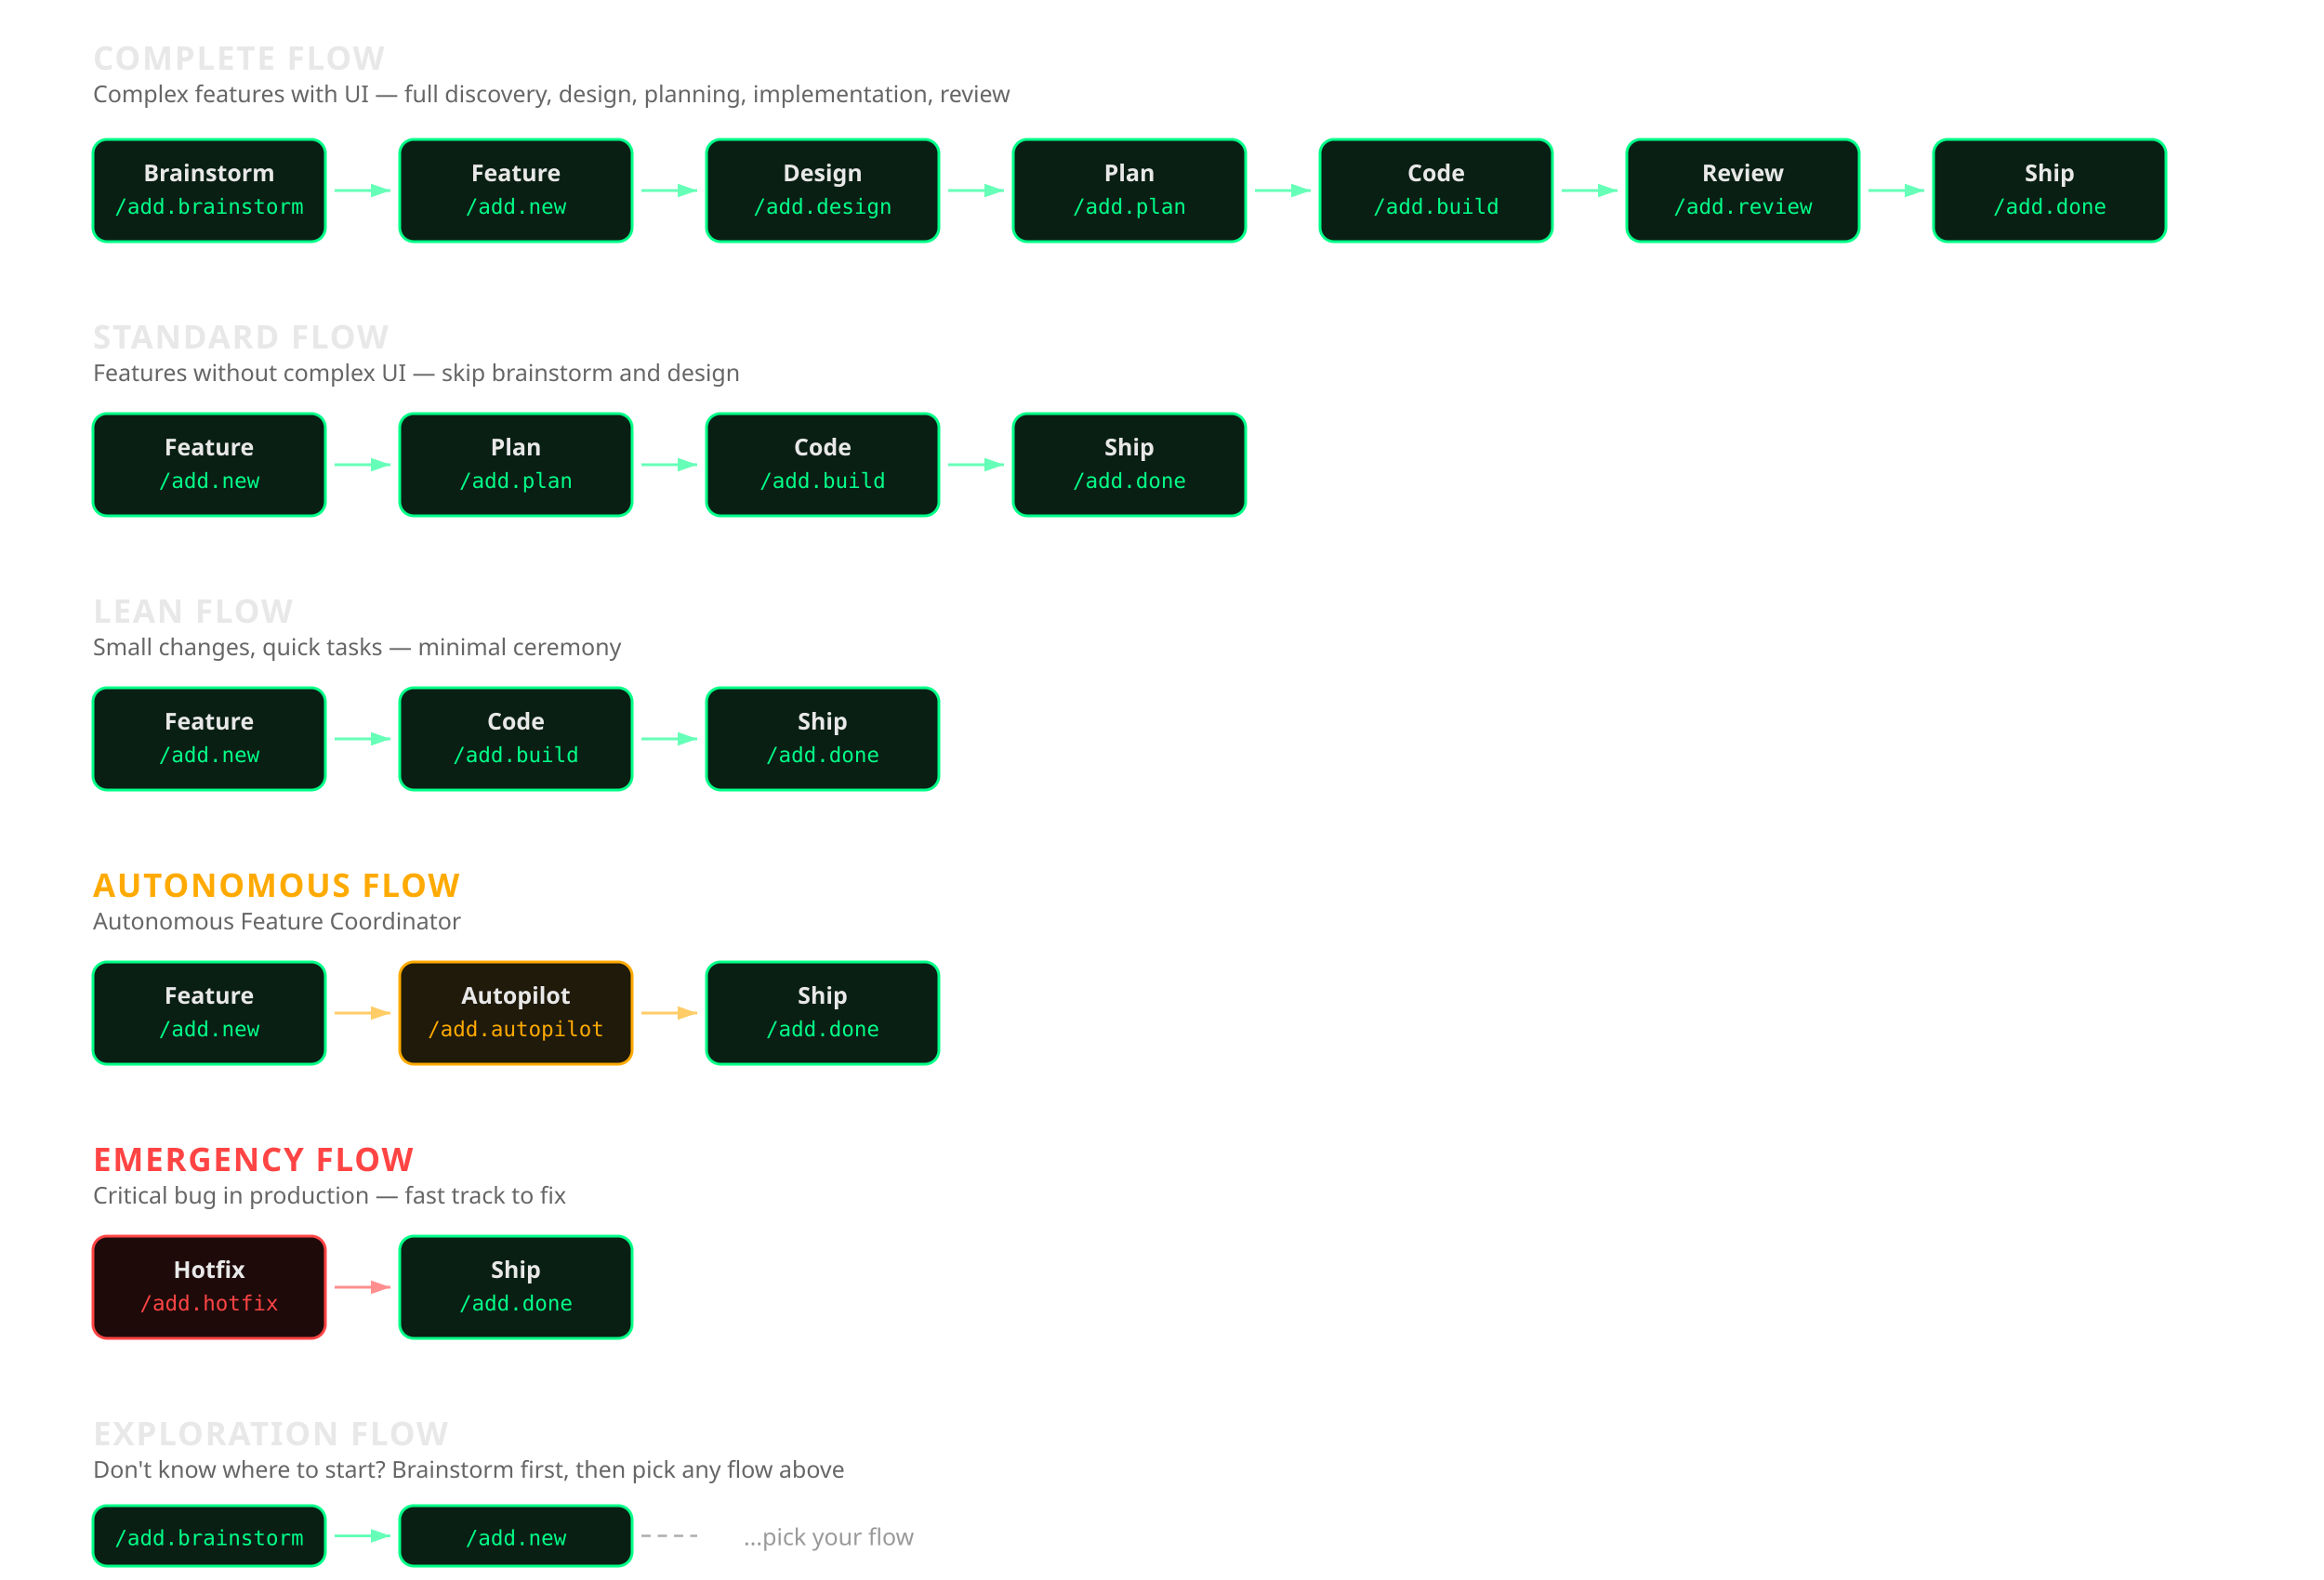
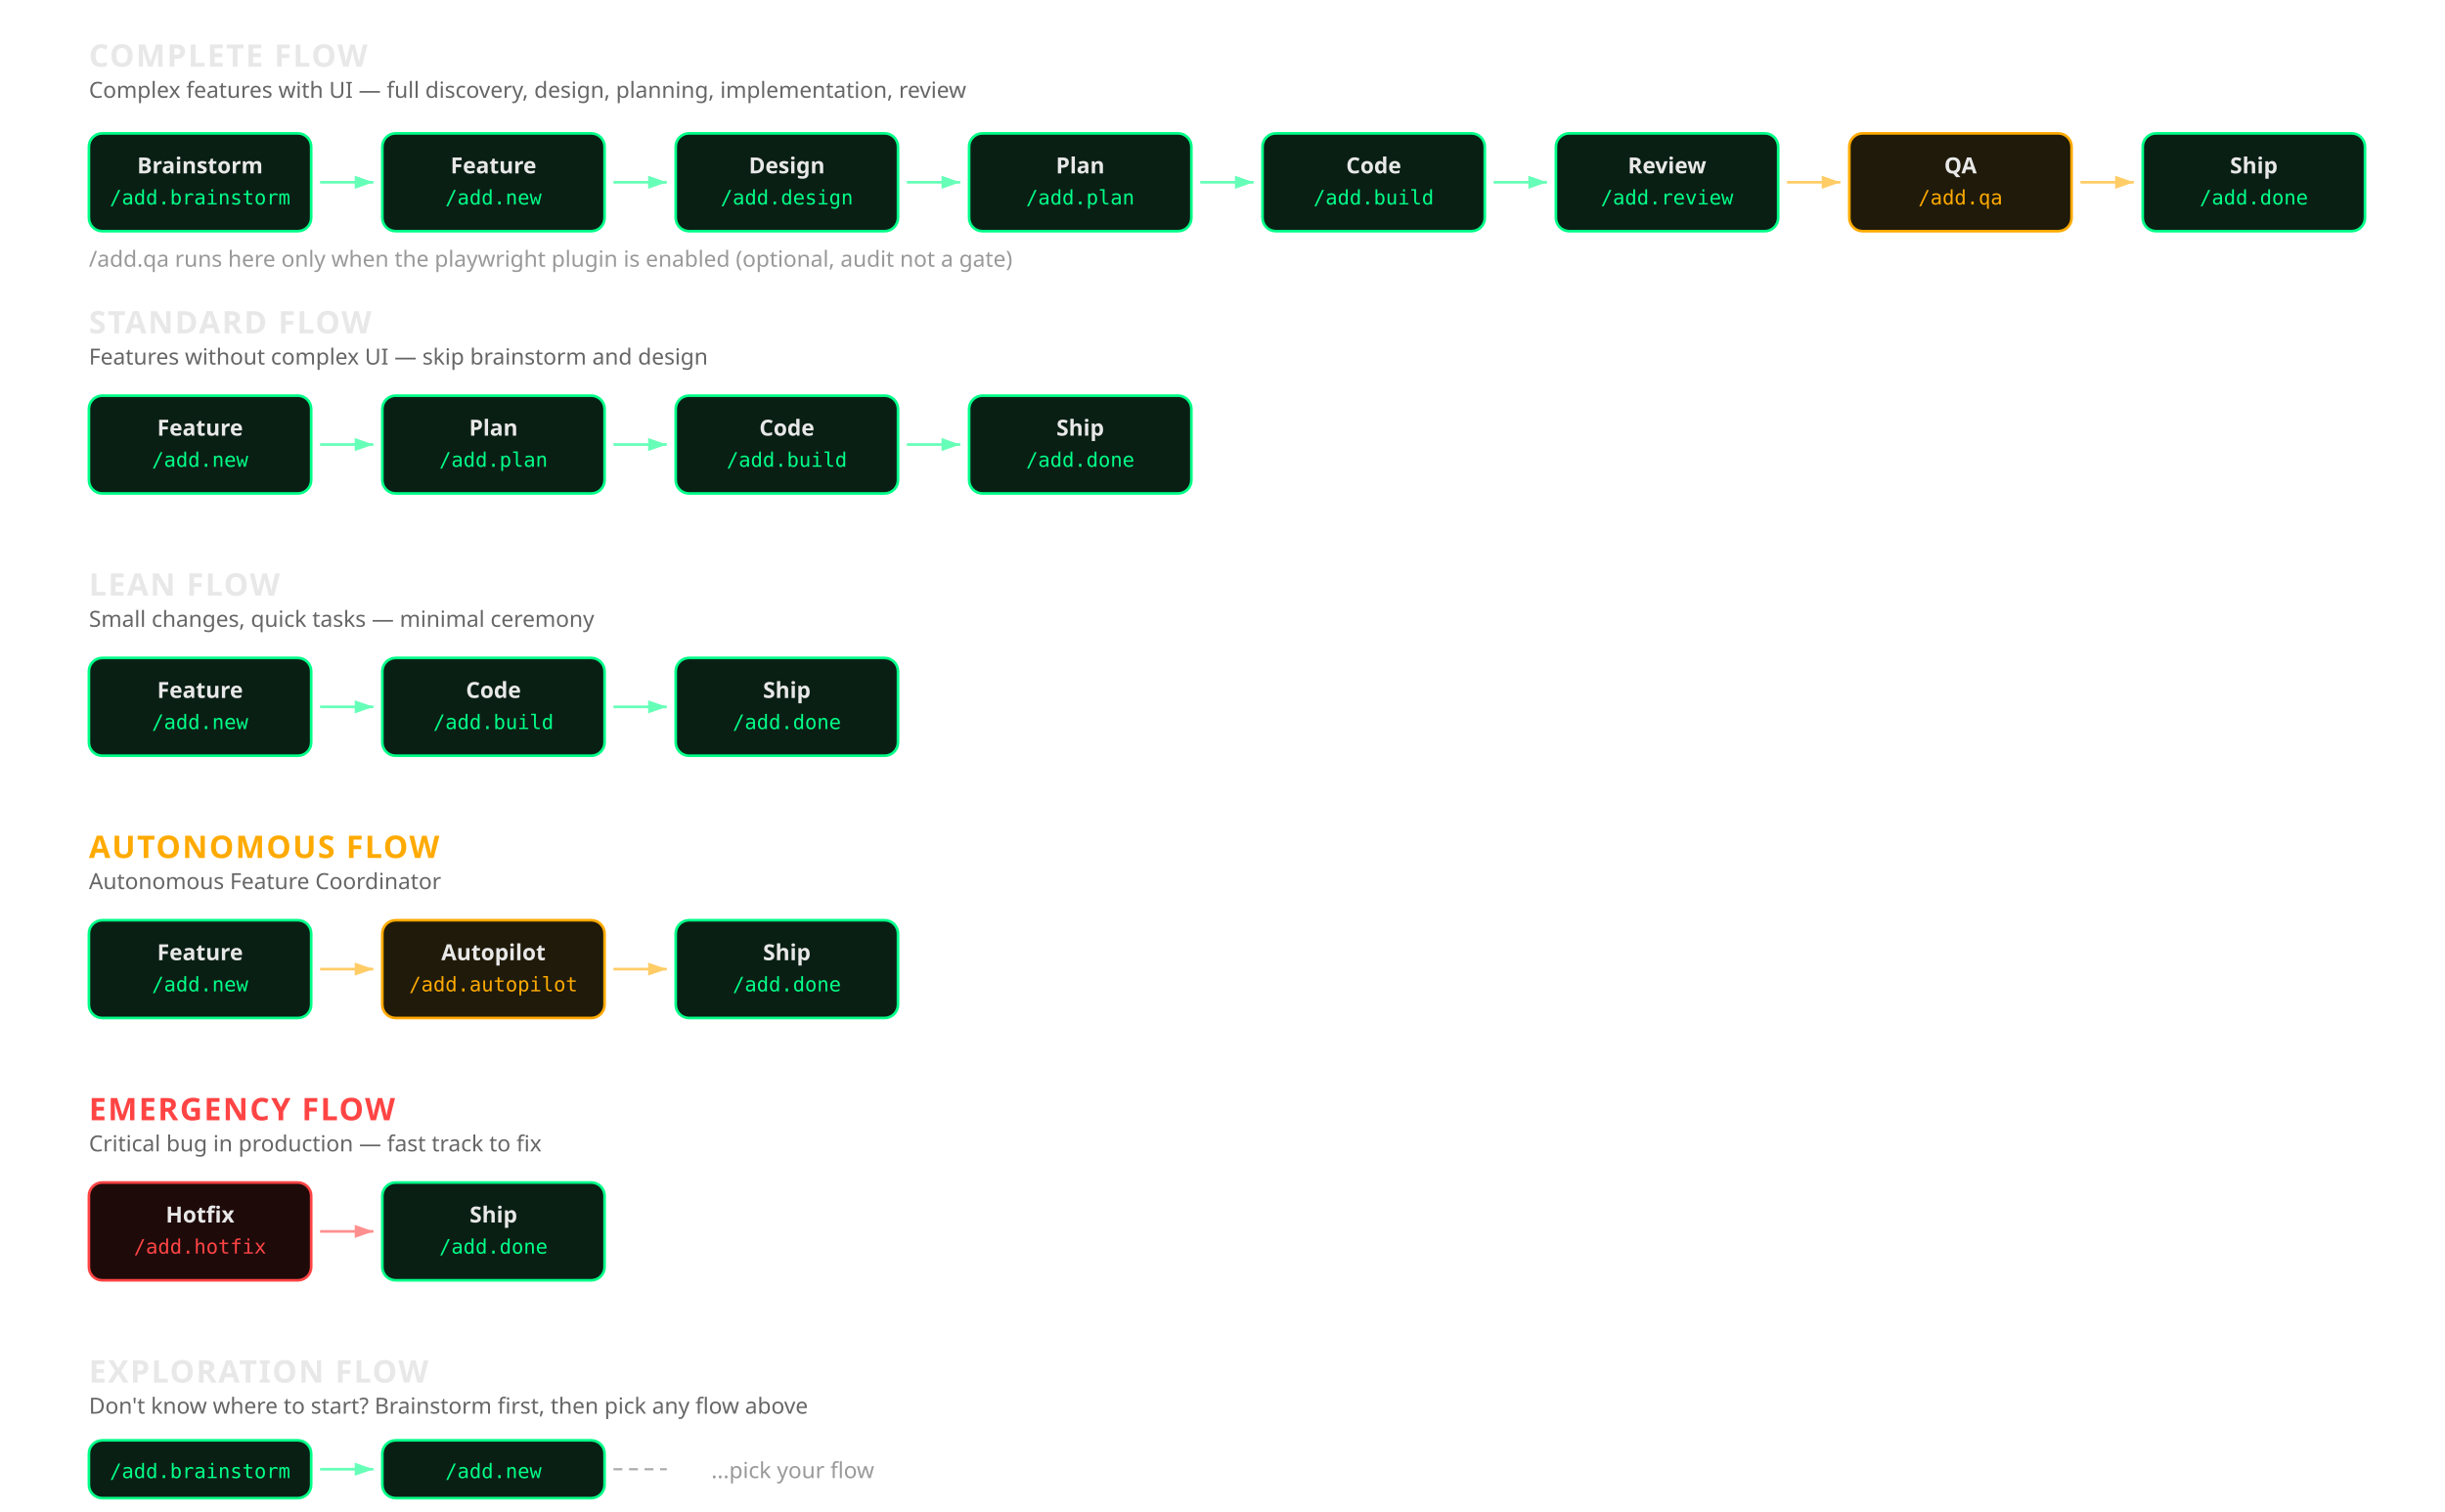
- <svg xmlns="http://www.w3.org/2000/svg" viewBox="0 0 1000 680" fill="none">
+ <svg xmlns="http://www.w3.org/2000/svg" viewBox="0 0 1100 680" fill="none">
  <style>
    .title { fill: #e8e8e8; font-family: 'Syne', sans-serif; font-size: 11px; font-weight: 700; }
    .cmd { fill: #00ff88; font-family: 'JetBrains Mono', monospace; font-size: 9px; }
    .desc { fill: #666; font-family: 'Outfit', sans-serif; font-size: 9px; }
    .node { fill: #111; stroke: #222; stroke-width: 1.2; }
    .node-on { fill: #0a1f14; stroke: #00ff88; stroke-width: 1.2; }
    .node-warn { fill: #1f1a0a; stroke: #ffaa00; stroke-width: 1.2; }
    .node-err { fill: #1f0a0a; stroke: #ff4444; stroke-width: 1.2; }
    .ntxt { fill: #e8e8e8; font-family: 'Syne', sans-serif; font-size: 10px; font-weight: 600; }
    .arrow { stroke: #00ff88; stroke-width: 1.2; fill: none; marker-end: url(#ag); opacity: 0.6; }
    .arrow-w { stroke: #ffaa00; stroke-width: 1.2; fill: none; marker-end: url(#aw); opacity: 0.6; }
    .arrow-e { stroke: #ff4444; stroke-width: 1.2; fill: none; marker-end: url(#ae); opacity: 0.6; }
    .arrow-dim { stroke: #333; stroke-width: 1; fill: none; stroke-dasharray: 4 3; opacity: 0.4; }
    .label { fill: #e8e8e8; font-family: 'Syne', sans-serif; font-size: 14px; font-weight: 800; letter-spacing: 0.05em; }
    .sublabel { fill: #666; font-family: 'Outfit', sans-serif; font-size: 10px; }
    .badge { fill: #00ff88; font-family: 'JetBrains Mono', monospace; font-size: 8px; font-weight: 600; }
    .badge-bg { fill: #0a1f14; stroke: #00ff88; stroke-width: 0.8; rx: 4; }
  </style>
  <defs>
    <marker id="ag" viewBox="0 0 10 7" refX="10" refY="3.5" markerWidth="7" markerHeight="5" orient="auto">
      <polygon points="0 0,10 3.5,0 7" fill="#00ff88" />
    </marker>
    <marker id="aw" viewBox="0 0 10 7" refX="10" refY="3.5" markerWidth="7" markerHeight="5" orient="auto">
      <polygon points="0 0,10 3.5,0 7" fill="#ffaa00" />
    </marker>
    <marker id="ae" viewBox="0 0 10 7" refX="10" refY="3.5" markerWidth="7" markerHeight="5" orient="auto">
      <polygon points="0 0,10 3.5,0 7" fill="#ff4444" />
    </marker>
  </defs>
  <text x="40" y="30" class="label">COMPLETE FLOW</text>
  <text x="40" y="44" class="sublabel">Complex features with UI — full discovery, design, planning, implementation, review</text>
  <g transform="translate(40, 60)">
    <rect x="0" y="0" width="100" height="44" rx="6" class="node-on" />
    <text x="50" y="18" text-anchor="middle" class="ntxt">Brainstorm</text>
    <text x="50" y="32" text-anchor="middle" class="cmd">/add.brainstorm</text>
  </g>
  <line x1="144" y1="82" x2="168" y2="82" class="arrow" />
  <g transform="translate(172, 60)">
    <rect x="0" y="0" width="100" height="44" rx="6" class="node-on" />
    <text x="50" y="18" text-anchor="middle" class="ntxt">Feature</text>
    <text x="50" y="32" text-anchor="middle" class="cmd">/add.new</text>
  </g>
  <line x1="276" y1="82" x2="300" y2="82" class="arrow" />
  <g transform="translate(304, 60)">
    <rect x="0" y="0" width="100" height="44" rx="6" class="node-on" />
    <text x="50" y="18" text-anchor="middle" class="ntxt">Design</text>
    <text x="50" y="32" text-anchor="middle" class="cmd">/add.design</text>
  </g>
  <line x1="408" y1="82" x2="432" y2="82" class="arrow" />
  <g transform="translate(436, 60)">
    <rect x="0" y="0" width="100" height="44" rx="6" class="node-on" />
    <text x="50" y="18" text-anchor="middle" class="ntxt">Plan</text>
    <text x="50" y="32" text-anchor="middle" class="cmd">/add.plan</text>
  </g>
  <line x1="540" y1="82" x2="564" y2="82" class="arrow" />
  <g transform="translate(568, 60)">
    <rect x="0" y="0" width="100" height="44" rx="6" class="node-on" />
    <text x="50" y="18" text-anchor="middle" class="ntxt">Code</text>
    <text x="50" y="32" text-anchor="middle" class="cmd">/add.build</text>
  </g>
  <line x1="672" y1="82" x2="696" y2="82" class="arrow" />
  <g transform="translate(700, 60)">
    <rect x="0" y="0" width="100" height="44" rx="6" class="node-on" />
    <text x="50" y="18" text-anchor="middle" class="ntxt">Review</text>
    <text x="50" y="32" text-anchor="middle" class="cmd">/add.review</text>
  </g>
-   <line x1="804" y1="82" x2="828" y2="82" class="arrow" />
+   <line x1="804" y1="82" x2="828" y2="82" class="arrow-w" />
  <g transform="translate(832, 60)">
+     <rect x="0" y="0" width="100" height="44" rx="6" class="node-warn" />
+     <text x="50" y="18" text-anchor="middle" class="ntxt">QA</text>
+     <text x="50" y="32" text-anchor="middle" class="cmd" style="fill:#ffaa00">/add.qa</text>
+   </g>
+   <line x1="936" y1="82" x2="960" y2="82" class="arrow-w" />
+   <g transform="translate(964, 60)">
    <rect x="0" y="0" width="100" height="44" rx="6" class="node-on" />
    <text x="50" y="18" text-anchor="middle" class="ntxt">Ship</text>
    <text x="50" y="32" text-anchor="middle" class="cmd">/add.done</text>
  </g>
+   <text x="40" y="120" class="sublabel" style="fill:#999">/add.qa runs here only when the playwright plugin is enabled (optional, audit not a gate)</text>
  <text x="40" y="150" class="label">STANDARD FLOW</text>
  <text x="40" y="164" class="sublabel">Features without complex UI — skip brainstorm and design</text>
  <g transform="translate(40, 178)">
    <rect x="0" y="0" width="100" height="44" rx="6" class="node-on" />
    <text x="50" y="18" text-anchor="middle" class="ntxt">Feature</text>
    <text x="50" y="32" text-anchor="middle" class="cmd">/add.new</text>
  </g>
  <line x1="144" y1="200" x2="168" y2="200" class="arrow" />
  <g transform="translate(172, 178)">
    <rect x="0" y="0" width="100" height="44" rx="6" class="node-on" />
    <text x="50" y="18" text-anchor="middle" class="ntxt">Plan</text>
    <text x="50" y="32" text-anchor="middle" class="cmd">/add.plan</text>
  </g>
  <line x1="276" y1="200" x2="300" y2="200" class="arrow" />
  <g transform="translate(304, 178)">
    <rect x="0" y="0" width="100" height="44" rx="6" class="node-on" />
    <text x="50" y="18" text-anchor="middle" class="ntxt">Code</text>
    <text x="50" y="32" text-anchor="middle" class="cmd">/add.build</text>
  </g>
  <line x1="408" y1="200" x2="432" y2="200" class="arrow" />
  <g transform="translate(436, 178)">
    <rect x="0" y="0" width="100" height="44" rx="6" class="node-on" />
    <text x="50" y="18" text-anchor="middle" class="ntxt">Ship</text>
    <text x="50" y="32" text-anchor="middle" class="cmd">/add.done</text>
  </g>
  <text x="40" y="268" class="label">LEAN FLOW</text>
  <text x="40" y="282" class="sublabel">Small changes, quick tasks — minimal ceremony</text>
  <g transform="translate(40, 296)">
    <rect x="0" y="0" width="100" height="44" rx="6" class="node-on" />
    <text x="50" y="18" text-anchor="middle" class="ntxt">Feature</text>
    <text x="50" y="32" text-anchor="middle" class="cmd">/add.new</text>
  </g>
  <line x1="144" y1="318" x2="168" y2="318" class="arrow" />
  <g transform="translate(172, 296)">
    <rect x="0" y="0" width="100" height="44" rx="6" class="node-on" />
    <text x="50" y="18" text-anchor="middle" class="ntxt">Code</text>
    <text x="50" y="32" text-anchor="middle" class="cmd">/add.build</text>
  </g>
  <line x1="276" y1="318" x2="300" y2="318" class="arrow" />
  <g transform="translate(304, 296)">
    <rect x="0" y="0" width="100" height="44" rx="6" class="node-on" />
    <text x="50" y="18" text-anchor="middle" class="ntxt">Ship</text>
    <text x="50" y="32" text-anchor="middle" class="cmd">/add.done</text>
  </g>
  <text x="40" y="386" class="label" style="fill:#ffaa00">AUTONOMOUS FLOW</text>
  <text x="40" y="400" class="sublabel">Autonomous Feature Coordinator</text>
  <g transform="translate(40, 414)">
    <rect x="0" y="0" width="100" height="44" rx="6" class="node-on" />
    <text x="50" y="18" text-anchor="middle" class="ntxt">Feature</text>
    <text x="50" y="32" text-anchor="middle" class="cmd">/add.new</text>
  </g>
  <line x1="144" y1="436" x2="168" y2="436" class="arrow-w" />
  <g transform="translate(172, 414)">
    <rect x="0" y="0" width="100" height="44" rx="6" class="node-warn" />
    <text x="50" y="18" text-anchor="middle" class="ntxt">Autopilot</text>
    <text x="50" y="32" text-anchor="middle" class="cmd" style="fill:#ffaa00">/add.autopilot</text>
  </g>
  <line x1="276" y1="436" x2="300" y2="436" class="arrow-w" />
  <g transform="translate(304, 414)">
    <rect x="0" y="0" width="100" height="44" rx="6" class="node-on" />
    <text x="50" y="18" text-anchor="middle" class="ntxt">Ship</text>
    <text x="50" y="32" text-anchor="middle" class="cmd">/add.done</text>
  </g>
  <text x="40" y="504" class="label" style="fill:#ff4444">EMERGENCY FLOW</text>
  <text x="40" y="518" class="sublabel">Critical bug in production — fast track to fix</text>
  <g transform="translate(40, 532)">
    <rect x="0" y="0" width="100" height="44" rx="6" class="node-err" />
    <text x="50" y="18" text-anchor="middle" class="ntxt">Hotfix</text>
    <text x="50" y="32" text-anchor="middle" class="cmd" style="fill:#ff4444">/add.hotfix</text>
  </g>
  <line x1="144" y1="554" x2="168" y2="554" class="arrow-e" />
  <g transform="translate(172, 532)">
    <rect x="0" y="0" width="100" height="44" rx="6" class="node-on" />
    <text x="50" y="18" text-anchor="middle" class="ntxt">Ship</text>
    <text x="50" y="32" text-anchor="middle" class="cmd">/add.done</text>
  </g>
  <text x="40" y="622" class="label">EXPLORATION FLOW</text>
  <text x="40" y="636" class="sublabel">Don't know where to start? Brainstorm first, then pick any flow above</text>
  <g transform="translate(40, 648)">
    <rect x="0" y="0" width="100" height="26" rx="6" class="node-on" />
    <text x="50" y="17" text-anchor="middle" class="cmd">/add.brainstorm</text>
  </g>
  <line x1="144" y1="661" x2="168" y2="661" class="arrow" />
  <g transform="translate(172, 648)">
    <rect x="0" y="0" width="100" height="26" rx="6" class="node-on" />
    <text x="50" y="17" text-anchor="middle" class="cmd">/add.new</text>
  </g>
  <line x1="276" y1="661" x2="300" y2="661" class="arrow-dim" />
  <text x="320" y="665" class="sublabel" style="fill:#999">...pick your flow</text>
</svg>
